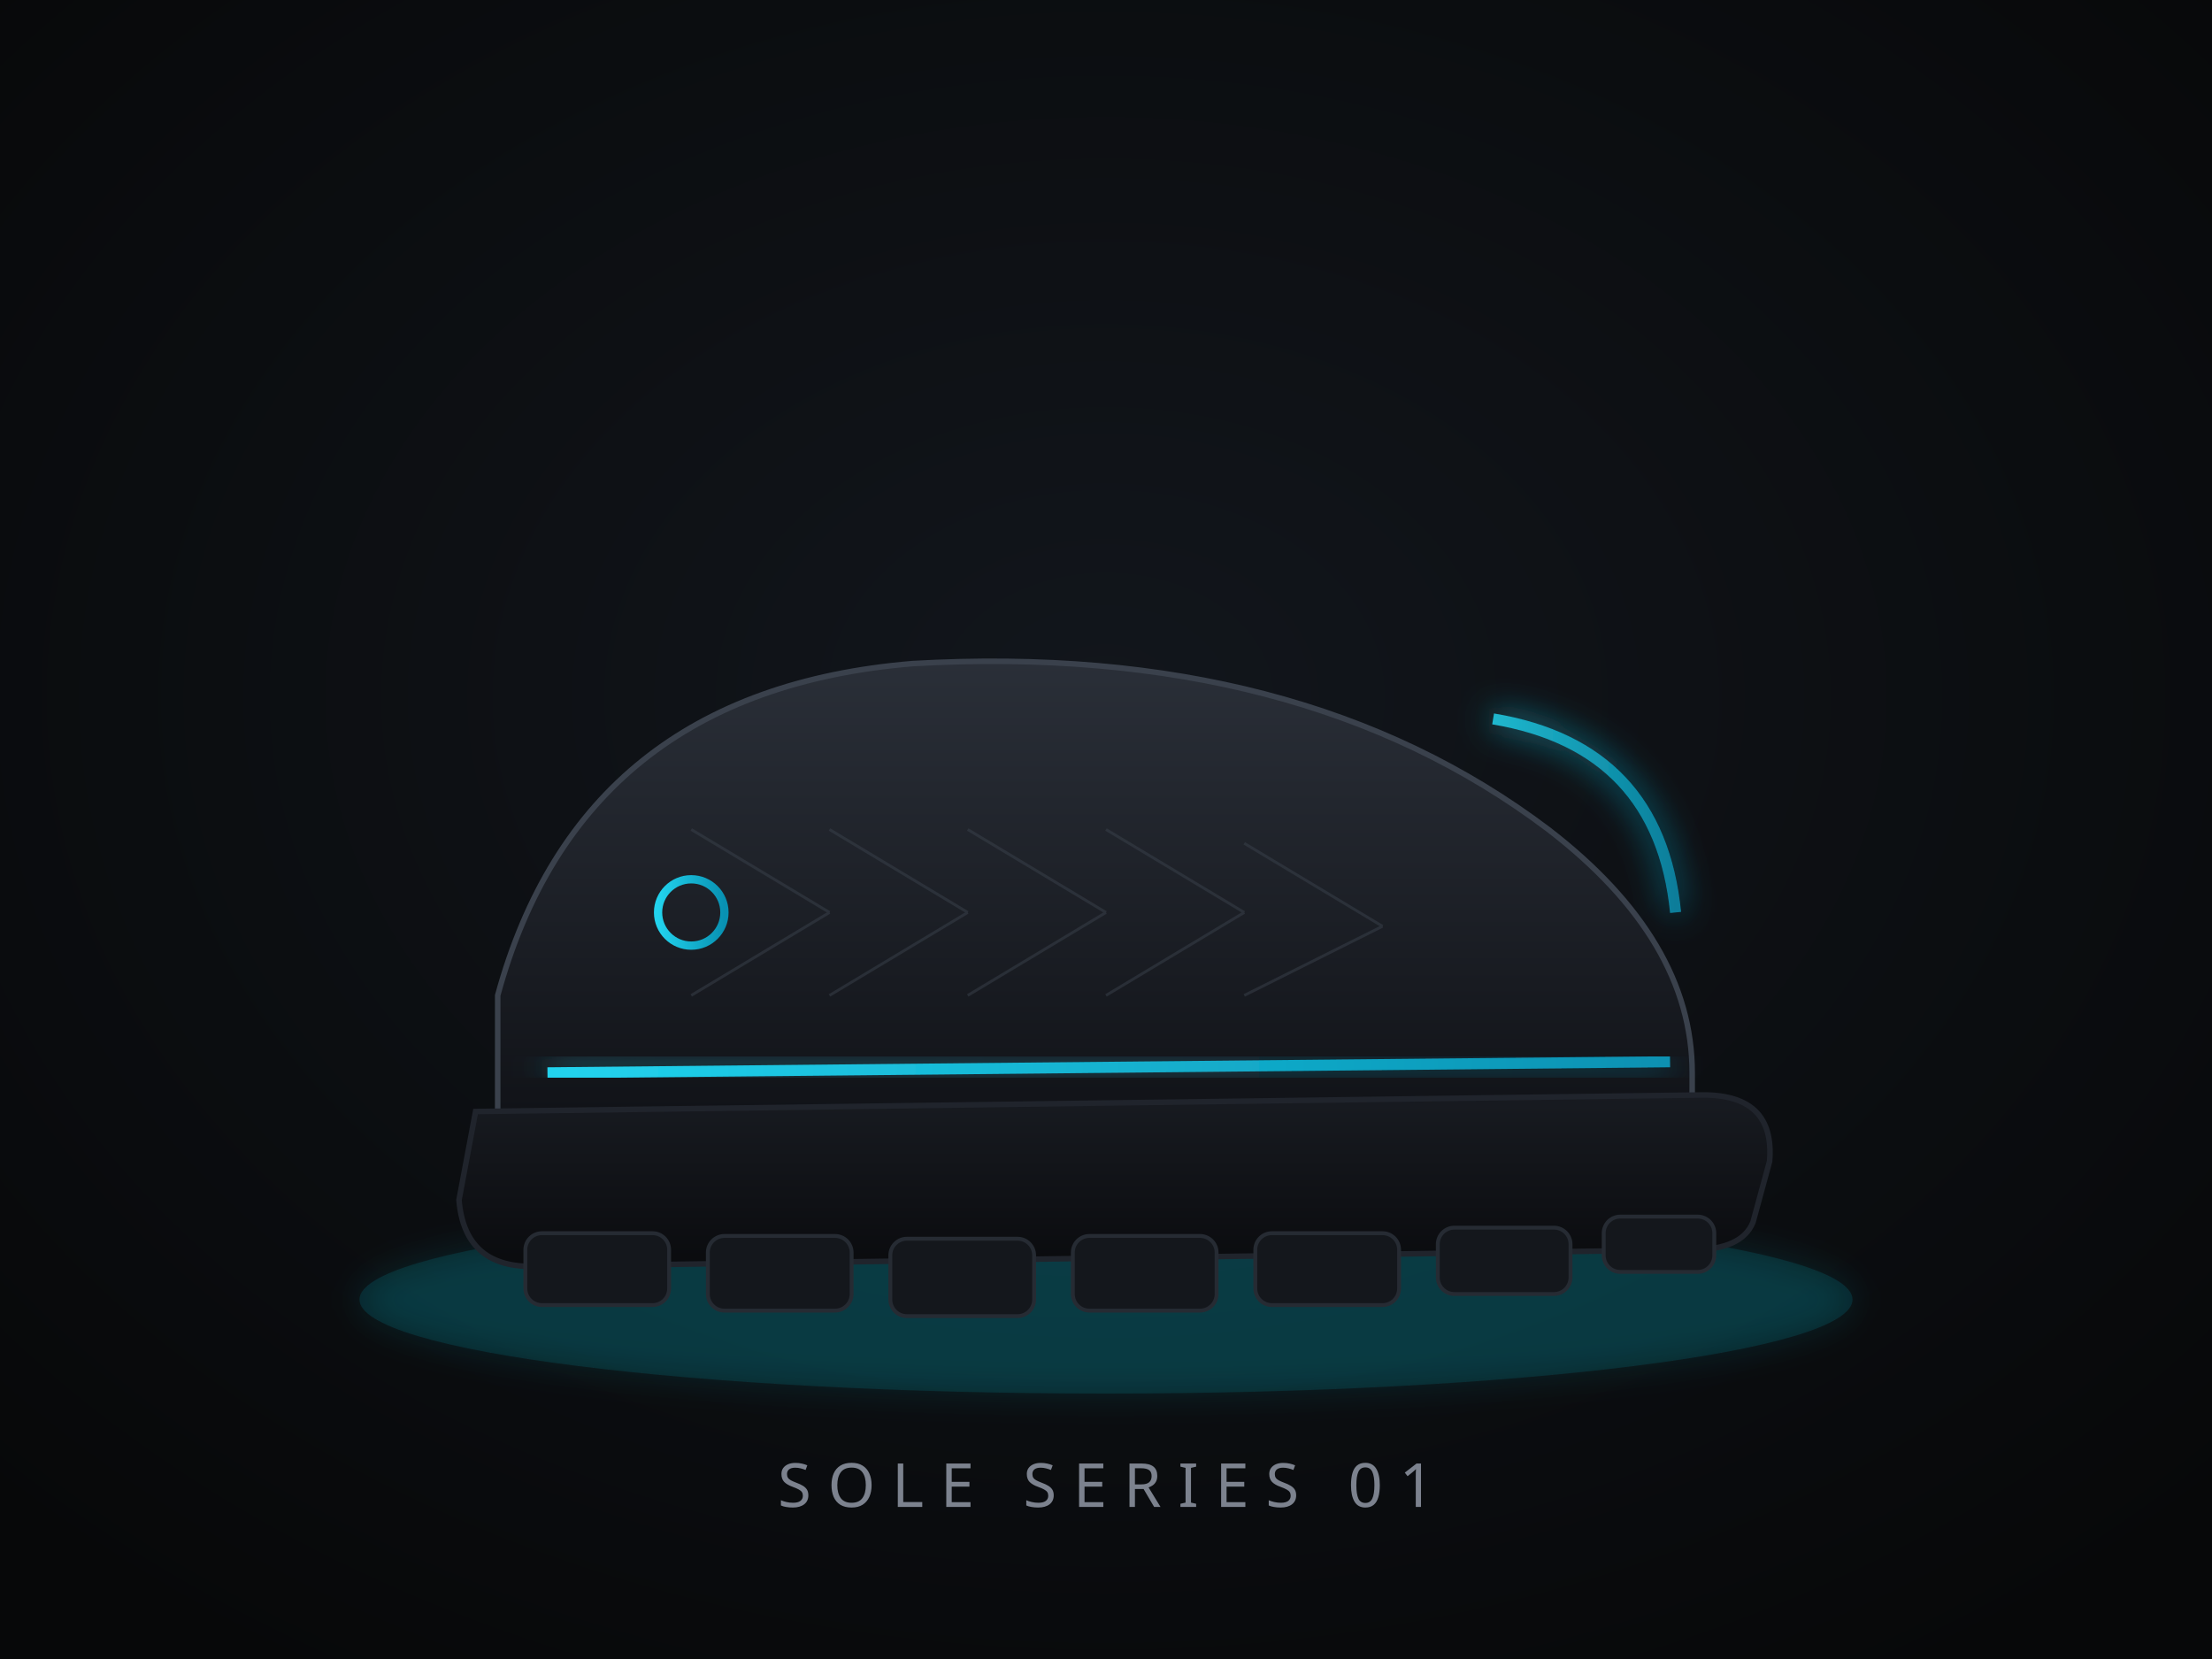
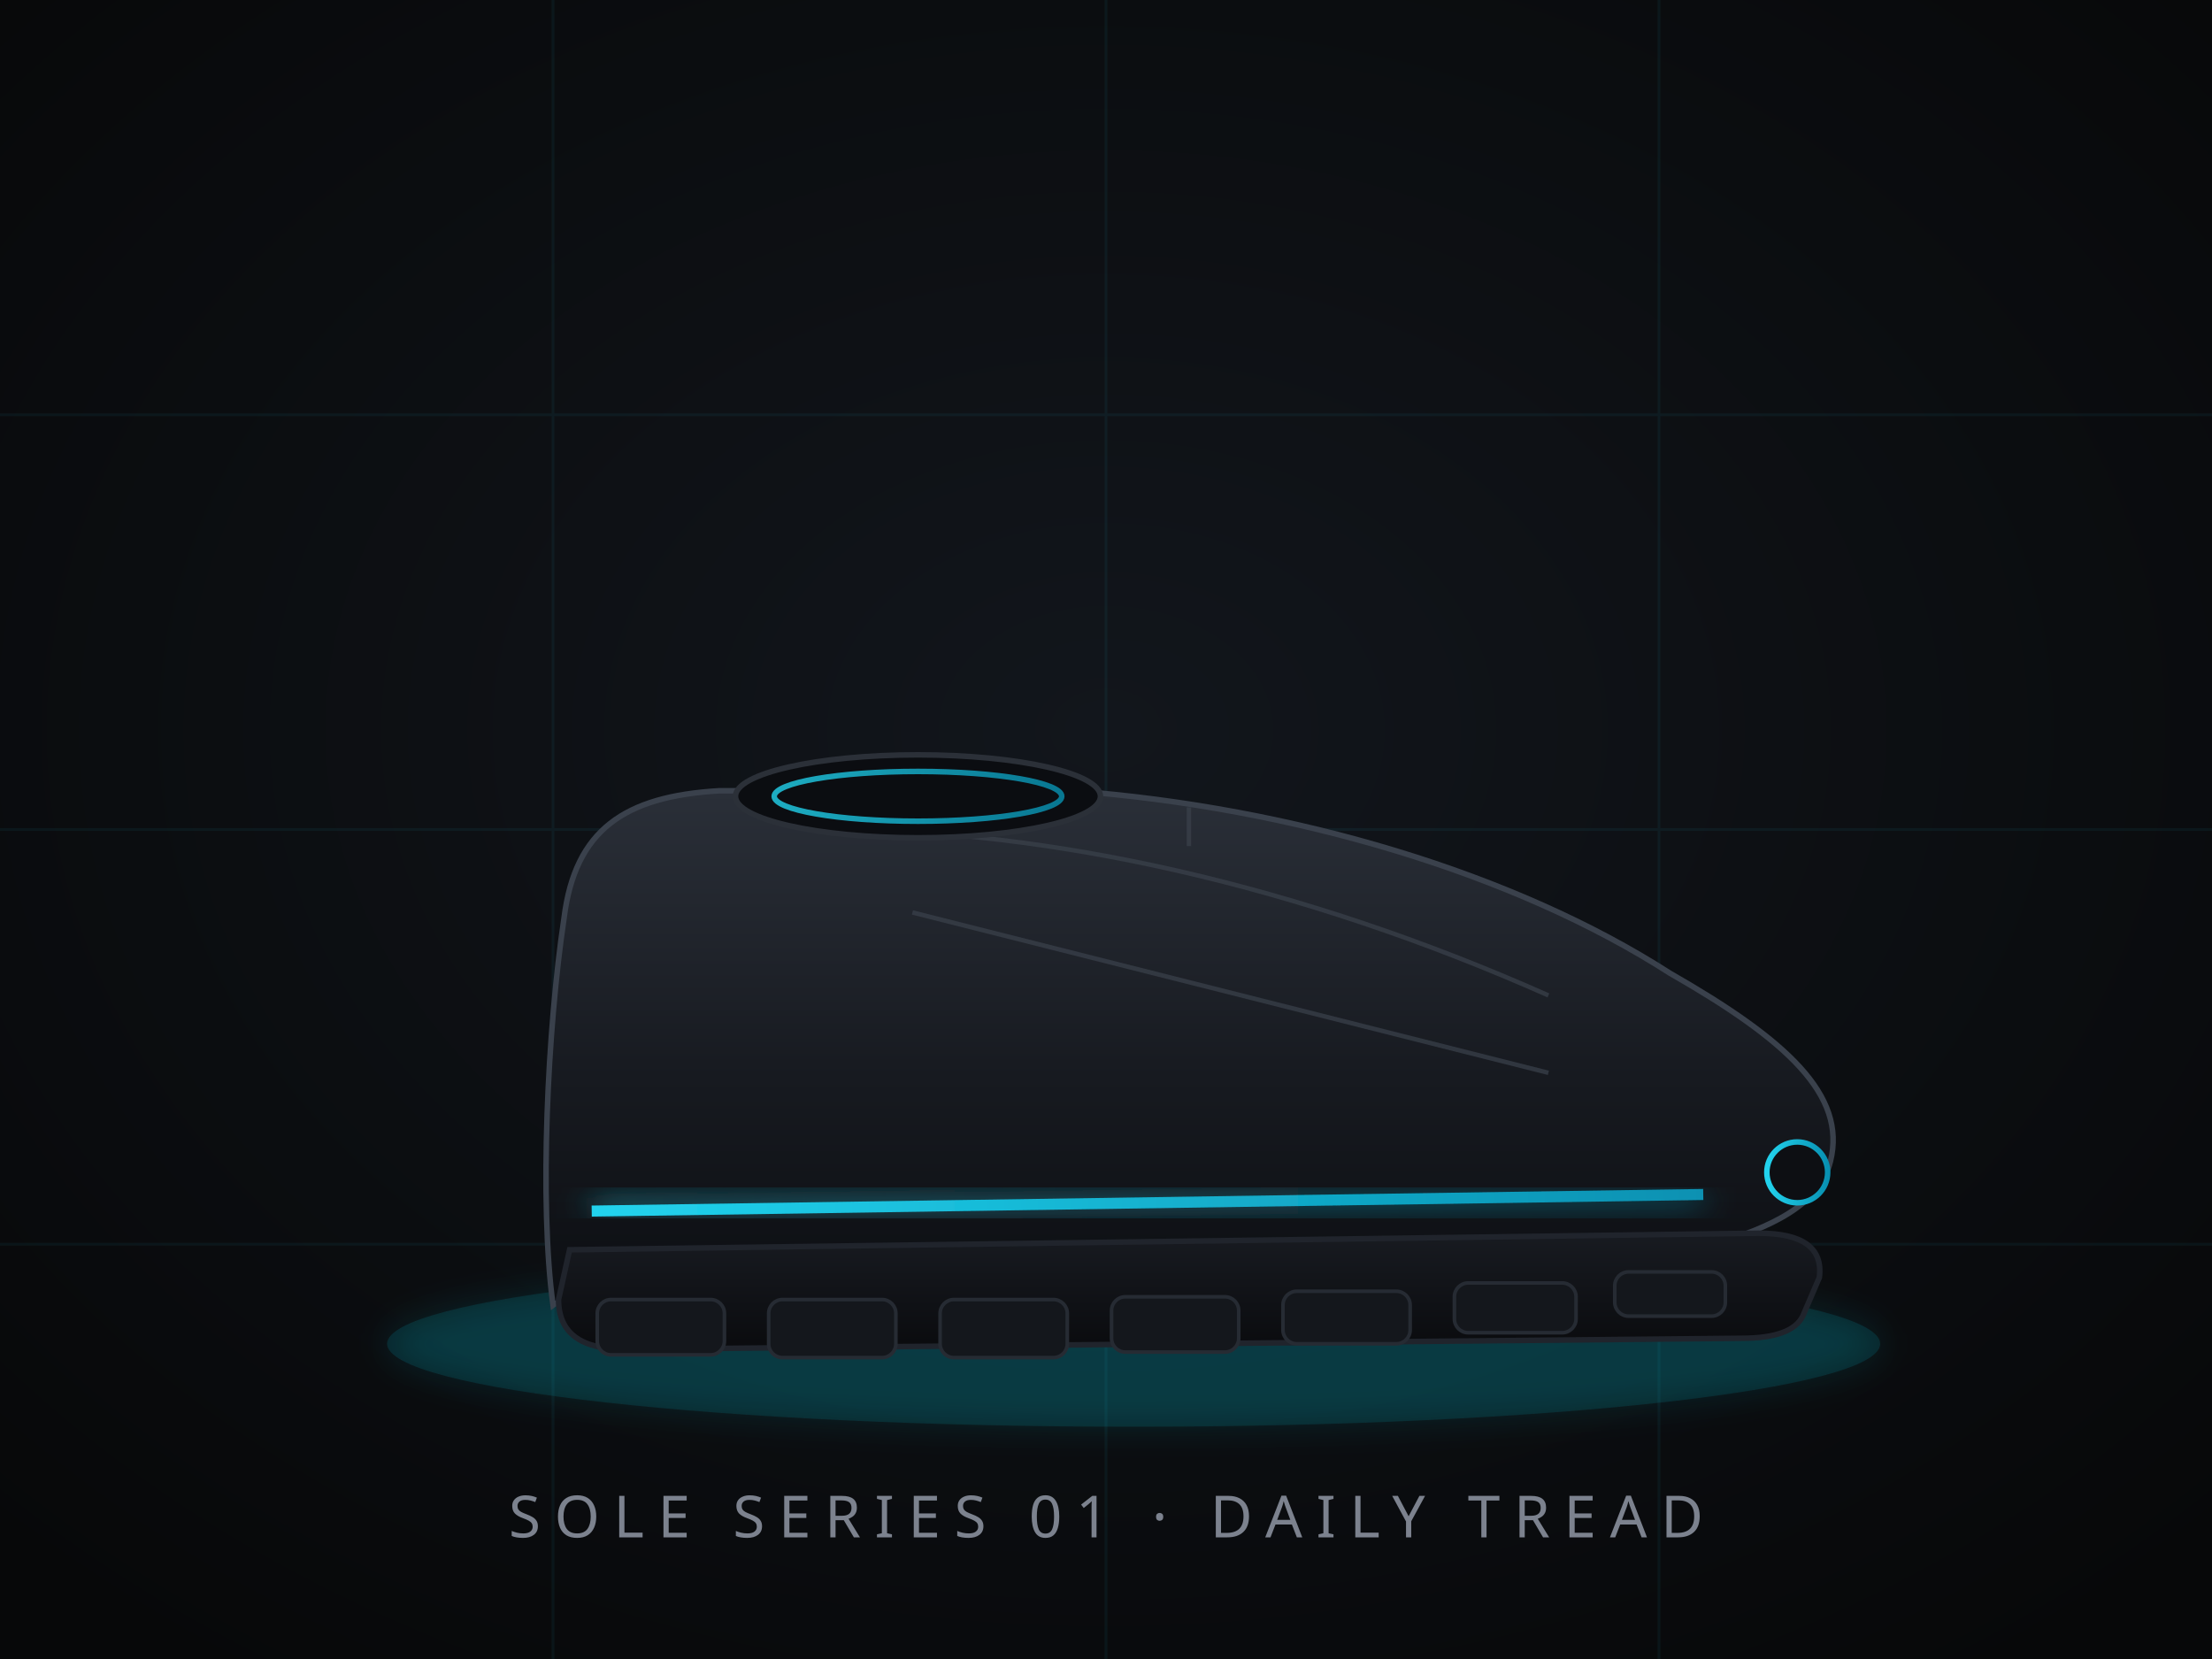
- <svg xmlns="http://www.w3.org/2000/svg" viewBox="0 0 800 600" role="img" aria-label="Sole Series 01 robot shoe render">
+ <svg xmlns="http://www.w3.org/2000/svg" viewBox="0 0 800 600" role="img" aria-label="Sole Series 01 Daily Tread — the RoboSole functional boot base for humanoid robots">
  <defs>
-     <radialGradient id="s1bg" cx="50%" cy="42%" r="70%">
+     <radialGradient id="s1bg" cx="50%" cy="44%" r="70%">
      <stop offset="0" stop-color="#12161c" />
      <stop offset="1" stop-color="#070809" />
    </radialGradient>
-     <linearGradient id="s1body" x1="0" y1="0" x2="0" y2="1">
+     <linearGradient id="s1metal" x1="0" y1="0" x2="0" y2="1">
      <stop offset="0" stop-color="#2a2f38" />
-       <stop offset="1" stop-color="#111318" />
+       <stop offset="0.55" stop-color="#171a20" />
+       <stop offset="1" stop-color="#0c0e12" />
    </linearGradient>
    <linearGradient id="s1sole" x1="0" y1="0" x2="0" y2="1">
      <stop offset="0" stop-color="#181b21" />
      <stop offset="1" stop-color="#0a0b0e" />
    </linearGradient>
    <linearGradient id="s1cyan" x1="0" y1="0" x2="1" y2="0">
      <stop offset="0" stop-color="#22d3ee" />
      <stop offset="1" stop-color="#0891b2" />
    </linearGradient>
    <filter id="s1glow" x="-40%" y="-40%" width="180%" height="180%">
      <feGaussianBlur stdDeviation="6" result="b" />
      <feMerge>
        <feMergeNode in="b" />
        <feMergeNode in="SourceGraphic" />
      </feMerge>
    </filter>
  </defs>
  <rect width="800" height="600" fill="url(#s1bg)" />
-   <ellipse cx="400" cy="470" rx="270" ry="34" fill="#22d3ee" fill-opacity="0.12" filter="url(#s1glow)" />
-   <path d="M180 360 Q210 250 330 240 Q470 232 560 300 Q612 340 612 388 L612 402 L180 402 Z" fill="url(#s1body)" stroke="#3a414c" stroke-width="2" />
-   <g stroke="#3a414c" stroke-width="1" opacity="0.5">
-     <path d="M250 300 L300 330 M300 300 L350 330 M350 300 L400 330 M400 300 L450 330 M450 305 L500 335" />
-     <path d="M300 330 L250 360 M350 330 L300 360 M400 330 L350 360 M450 330 L400 360 M500 335 L450 360" />
+   <g stroke="#22d3ee" stroke-opacity="0.06" stroke-width="1">
+     <path d="M0 150H800M0 300H800M0 450H800M200 0V600M400 0V600M600 0V600" />
  </g>
-   <path d="M540 260 Q600 270 606 330" fill="none" stroke="url(#s1cyan)" stroke-width="4" opacity="0.85" filter="url(#s1glow)" />
-   <path d="M198 388 L604 384" stroke="url(#s1cyan)" stroke-width="4" filter="url(#s1glow)" />
-   <path d="M172 402 L616 396 Q642 396 640 420 L634 442 Q630 452 612 452 L192 458 Q168 458 166 434 Z" fill="url(#s1sole)" stroke="#20242c" stroke-width="2" />
-   <g fill="#14171c" stroke="#262b33" stroke-width="1.4">
-     <rect x="190" y="446" width="52" height="26" rx="6" />
-     <rect x="256" y="447" width="52" height="27" rx="6" />
-     <rect x="322" y="448" width="52" height="28" rx="6" />
-     <rect x="388" y="447" width="52" height="27" rx="6" />
-     <rect x="454" y="446" width="52" height="26" rx="6" />
-     <rect x="520" y="444" width="48" height="24" rx="6" />
-     <rect x="580" y="440" width="40" height="20" rx="6" />
+   <ellipse cx="410" cy="486" rx="270" ry="30" fill="#22d3ee" fill-opacity="0.12" filter="url(#s1glow)" />
+   <path d="M200 472 C195 435 198 372 204 332 C208 300 226 288 260 286 L388 286 C468 292 548 316 604 352 C646 376 668 396 662 420 C658 436 640 444 620 450 L250 474 C224 474 205 468 200 472 Z" fill="url(#s1metal)" stroke="#3a414c" stroke-width="2" />
+   <g stroke="#3a414c" stroke-width="1.6" fill="none" opacity="0.7">
+     <path d="M300 300 C380 300 470 320 560 360" />
+     <path d="M330 330 L560 388" />
+     <path d="M300 300 L300 286 M360 300 L360 288 M430 306 L430 292" />
  </g>
-   <circle cx="250" cy="330" r="12" fill="none" stroke="url(#s1cyan)" stroke-width="3" />
-   <text x="400" y="545" text-anchor="middle" font-family="'Space Grotesk',system-ui,sans-serif" font-size="22" letter-spacing="6" fill="#7c828e">SOLE SERIES 01</text>
+   <ellipse cx="332" cy="288" rx="66" ry="15" fill="#0b0d11" stroke="#2b3038" stroke-width="2" />
+   <ellipse cx="332" cy="288" rx="52" ry="9" fill="none" stroke="url(#s1cyan)" stroke-width="2" opacity="0.8" />
+   <path d="M214 438 L616 432" stroke="url(#s1cyan)" stroke-width="4" filter="url(#s1glow)" />
+   <circle cx="650" cy="424" r="11" fill="#0d0f13" stroke="url(#s1cyan)" stroke-width="2" />
+   <path d="M206 452 L636 446 Q660 446 658 462 L652 476 Q648 484 630 484 L226 488 Q202 488 202 470 Z" fill="url(#s1sole)" stroke="#20242c" stroke-width="2" />
+   <g fill="#14171c" stroke="#262b33" stroke-width="1.3">
+     <rect x="216" y="470" width="46" height="20" rx="5" />
+     <rect x="278" y="470" width="46" height="21" rx="5" />
+     <rect x="340" y="470" width="46" height="21" rx="5" />
+     <rect x="402" y="469" width="46" height="20" rx="5" />
+     <rect x="464" y="467" width="46" height="19" rx="5" />
+     <rect x="526" y="464" width="44" height="18" rx="5" />
+     <rect x="584" y="460" width="40" height="16" rx="5" />
+   </g>
+   <text x="400" y="556" text-anchor="middle" font-family="'Space Grotesk',system-ui,sans-serif" font-size="21" letter-spacing="5" fill="#7c828e">SOLE SERIES 01 · DAILY TREAD</text>
</svg>
